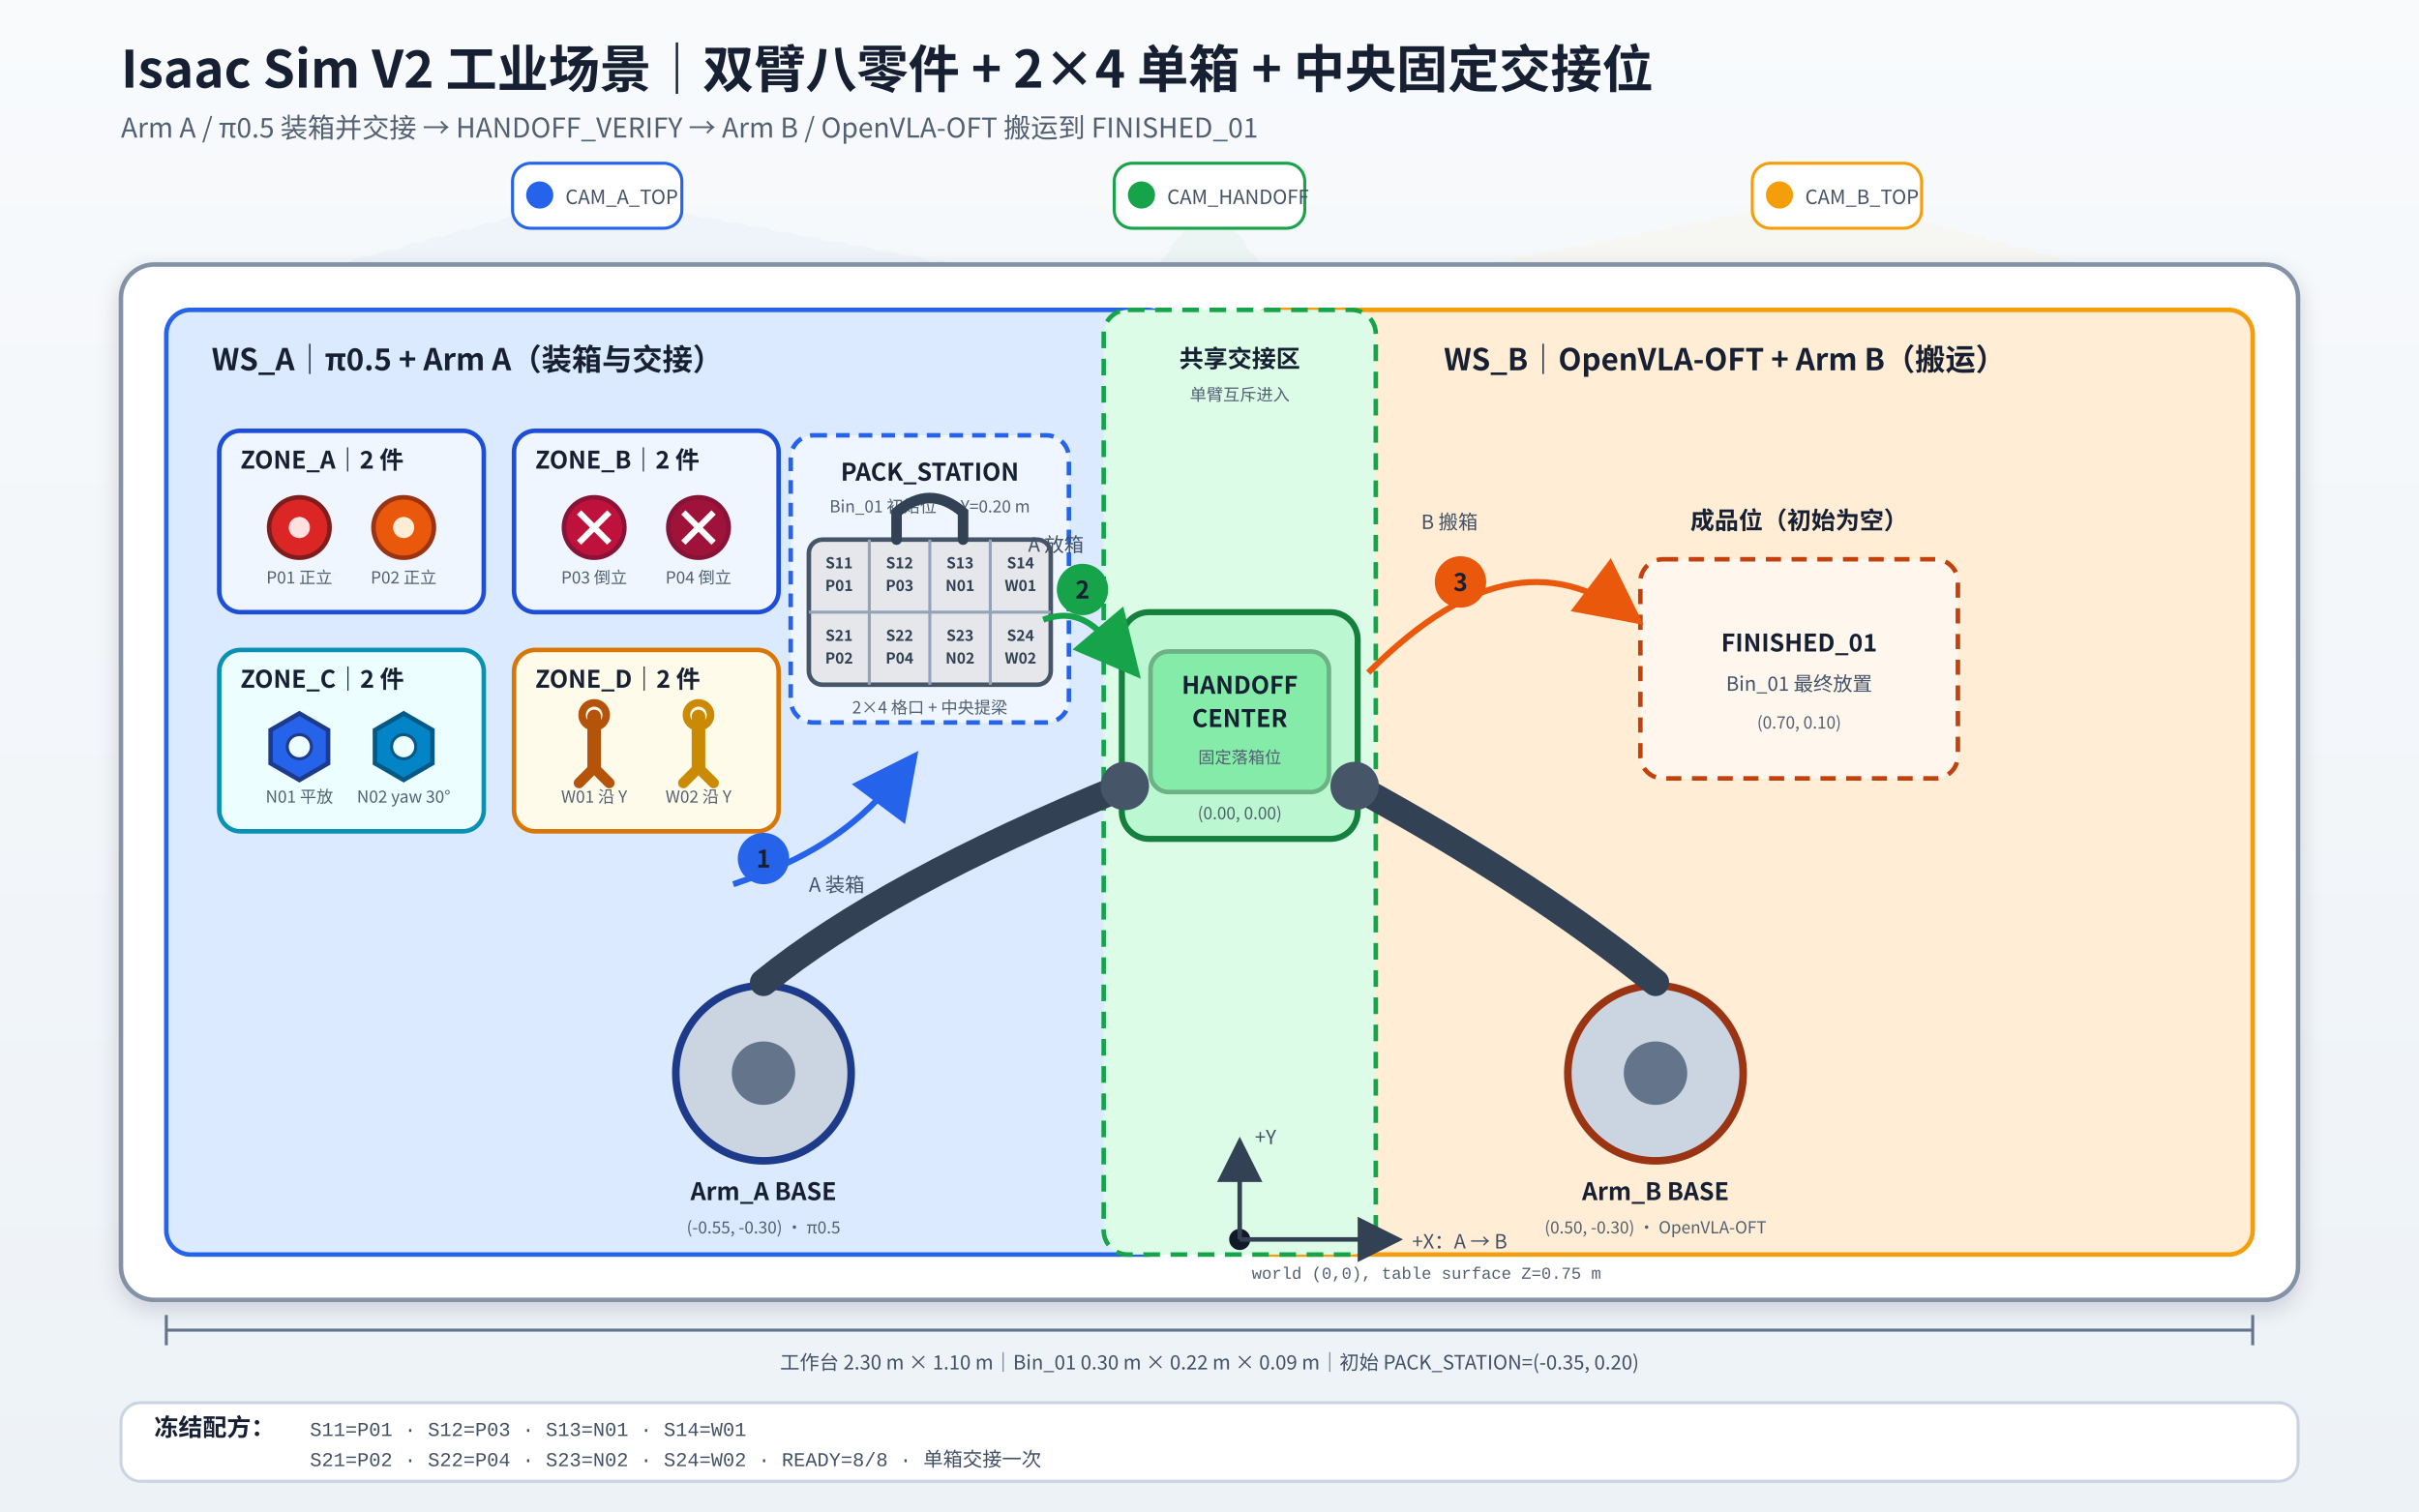
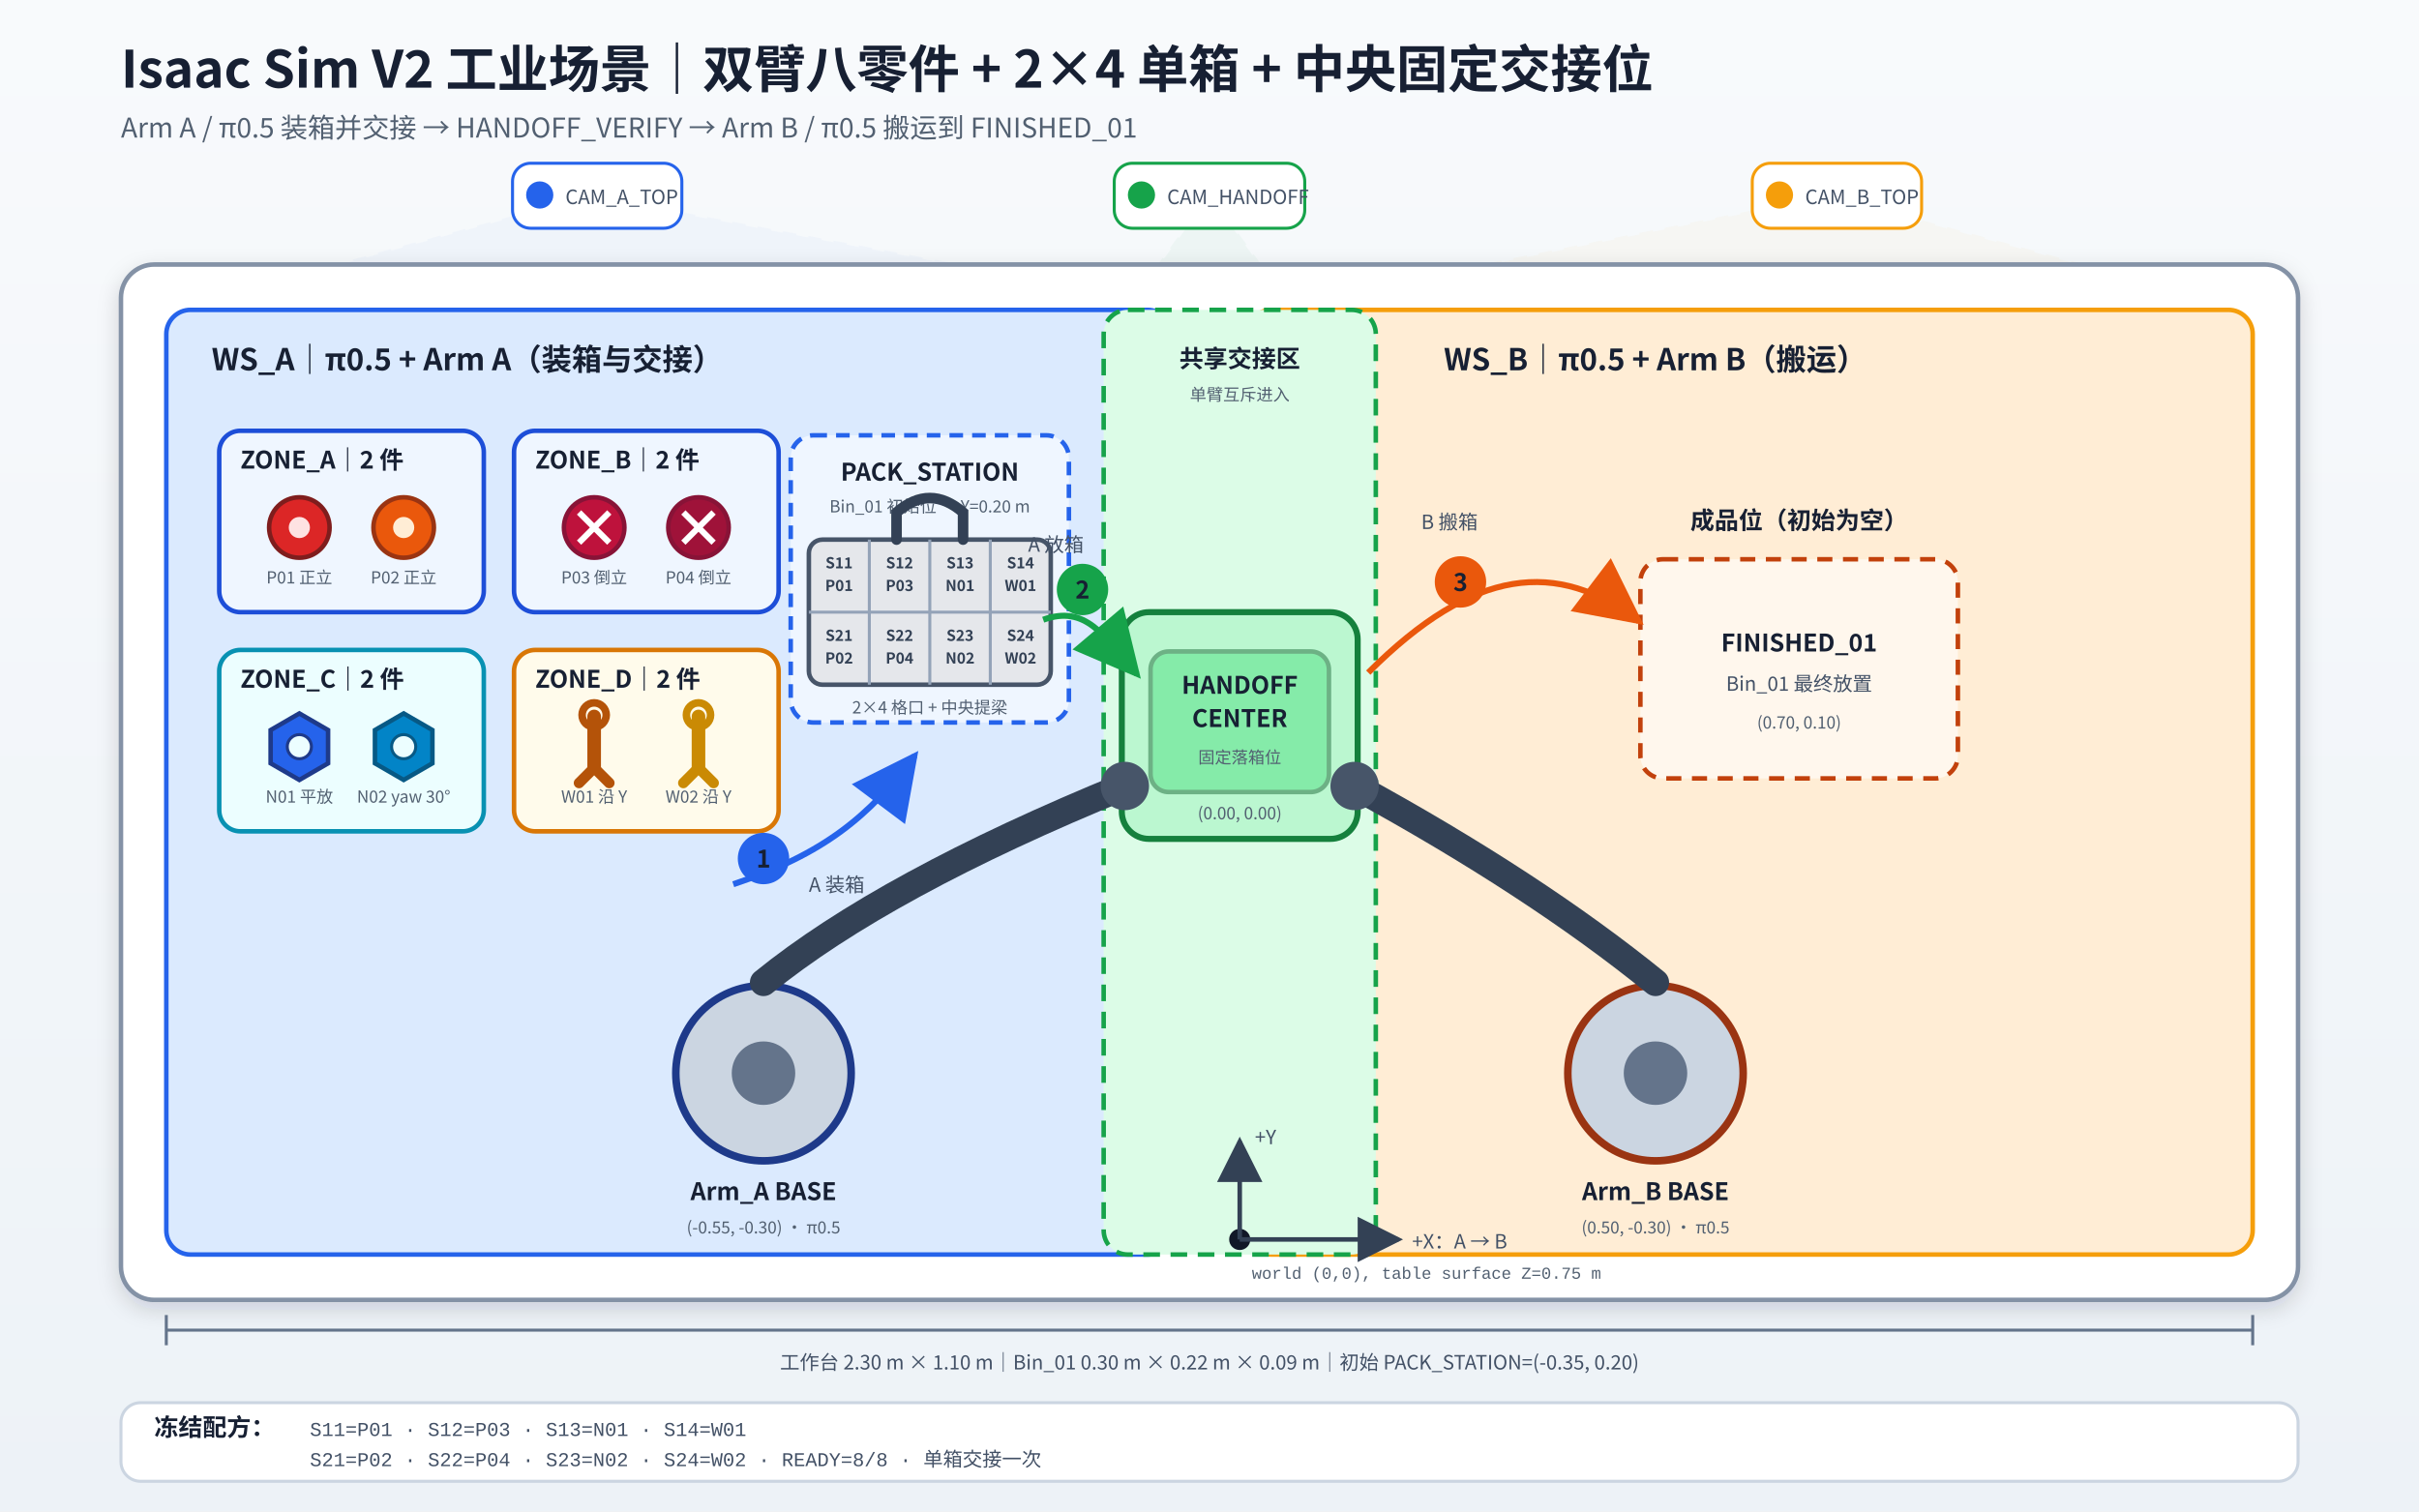
<svg xmlns="http://www.w3.org/2000/svg" width="1600" height="1000" viewBox="0 0 1600 1000">
  <defs>
    <linearGradient id="bg" x1="0" y1="0" x2="0" y2="1">
      <stop offset="0%" stop-color="#f8fafc" />
      <stop offset="100%" stop-color="#edf2f7" />
    </linearGradient>
    <marker id="arrowBlue" markerWidth="11" markerHeight="11" refX="10" refY="5.5" orient="auto">
      <path d="M0,0 L11,5.5 L0,11 Z" fill="#2563eb" />
    </marker>
    <marker id="arrowGreen" markerWidth="11" markerHeight="11" refX="10" refY="5.5" orient="auto">
      <path d="M0,0 L11,5.5 L0,11 Z" fill="#16a34a" />
    </marker>
    <marker id="arrowOrange" markerWidth="11" markerHeight="11" refX="10" refY="5.5" orient="auto">
      <path d="M0,0 L11,5.5 L0,11 Z" fill="#ea580c" />
    </marker>
    <marker id="arrowDark" markerWidth="10" markerHeight="10" refX="9" refY="5" orient="auto">
      <path d="M0,0 L10,5 L0,10 Z" fill="#334155" />
    </marker>
    <filter id="shadow" x="-20%" y="-20%" width="140%" height="140%">
      <feDropShadow dx="0" dy="5" stdDeviation="7" flood-color="#0f172a" flood-opacity="0.15" />
    </filter>
    <style>
      text { font-family: "Microsoft YaHei", "Noto Sans CJK SC", Arial, sans-serif; fill: #172033; }
      .title { font-size: 34px; font-weight: 800; }
      .subtitle { font-size: 18px; fill: #526071; }
      .section { font-size: 20px; font-weight: 800; }
      .label { font-size: 16px; font-weight: 700; }
      .small { font-size: 13px; fill: #435166; }
      .tiny { font-size: 11px; fill: #526071; }
      .slot { font-size: 10px; font-weight: 700; fill: #334155; }
      .mono { font-family: Consolas, "Courier New", monospace; }
    </style>
  </defs>
  <rect width="1600" height="1000" fill="url(#bg)" />
  <text x="80" y="58" class="title">Isaac Sim V2 工业场景｜双臂八零件 + 2×4 单箱 + 中央固定交接位</text>
-   <text x="80" y="91" class="subtitle">Arm A / π0.5 装箱并交接 → HANDOFF_VERIFY → Arm B / OpenVLA-OFT 搬运到 FINISHED_01</text>
+   <text x="80" y="91" class="subtitle">Arm A / π0.5 装箱并交接 → HANDOFF_VERIFY → Arm B / π0.5 搬运到 FINISHED_01</text>
  <path d="M390 130 L115 205 L115 815 L790 815 L790 205 Z" fill="#2563eb" opacity="0.035" stroke="#2563eb" stroke-width="2" stroke-dasharray="9 8" />
  <path d="M800 130 L690 280 L690 650 L910 650 L910 280 Z" fill="#16a34a" opacity="0.04" stroke="#16a34a" stroke-width="2" stroke-dasharray="9 8" />
  <path d="M1210 130 L835 205 L835 815 L1485 815 L1485 205 Z" fill="#f59e0b" opacity="0.035" stroke="#f59e0b" stroke-width="2" stroke-dasharray="9 8" />
  <g transform="translate(339,108)">
    <rect width="112" height="43" rx="12" fill="#fff" stroke="#2563eb" stroke-width="2" />
    <circle cx="18" cy="21" r="9" fill="#2563eb" />
    <text x="35" y="27" class="small">CAM_A_TOP</text>
  </g>
  <g transform="translate(737,108)">
    <rect width="126" height="43" rx="12" fill="#fff" stroke="#16a34a" stroke-width="2" />
    <circle cx="18" cy="21" r="9" fill="#16a34a" />
    <text x="35" y="27" class="small">CAM_HANDOFF</text>
  </g>
  <g transform="translate(1159,108)">
    <rect width="112" height="43" rx="12" fill="#fff" stroke="#f59e0b" stroke-width="2" />
    <circle cx="18" cy="21" r="9" fill="#f59e0b" />
    <text x="35" y="27" class="small">CAM_B_TOP</text>
  </g>
  <rect x="80" y="175" width="1440" height="685" rx="22" fill="#fff" stroke="#8492a6" stroke-width="3" filter="url(#shadow)" />
  <rect x="110" y="205" width="665" height="625" rx="16" fill="#dbeafe" stroke="#2563eb" stroke-width="3" />
  <rect x="825" y="205" width="665" height="625" rx="16" fill="#ffedd5" stroke="#f59e0b" stroke-width="3" />
  <rect x="730" y="205" width="180" height="625" rx="16" fill="#dcfce7" stroke="#16a34a" stroke-width="3" stroke-dasharray="11 7" />
  <text x="140" y="245" class="section" fill="#1d4ed8">WS_A｜π0.5 + Arm A（装箱与交接）</text>
-   <text x="955" y="245" class="section" fill="#c2410c">WS_B｜OpenVLA-OFT + Arm B（搬运）</text>
+   <text x="955" y="245" class="section" fill="#c2410c">WS_B｜π0.5 + Arm B（搬运）</text>
  <text x="820" y="243" class="label" text-anchor="middle" fill="#166534">共享交接区</text>
  <text x="820" y="265" class="tiny" text-anchor="middle">单臂互斥进入</text>
  <g transform="translate(145,285)">
    <rect width="175" height="120" rx="14" fill="#eff6ff" stroke="#1d4ed8" stroke-width="3" />
    <text x="14" y="25" class="label">ZONE_A｜2 件</text>
    <circle cx="53" cy="64" r="20" fill="#dc2626" stroke="#7f1d1d" stroke-width="3" />
    <circle cx="53" cy="64" r="7" fill="#fee2e2" />
    <circle cx="122" cy="64" r="20" fill="#ea580c" stroke="#9a3412" stroke-width="3" />
    <circle cx="122" cy="64" r="7" fill="#ffedd5" />
    <text x="53" y="101" class="tiny" text-anchor="middle">P01 正立</text>
    <text x="122" y="101" class="tiny" text-anchor="middle">P02 正立</text>
  </g>
  <g transform="translate(340,285)">
    <rect width="175" height="120" rx="14" fill="#eff6ff" stroke="#1d4ed8" stroke-width="3" />
    <text x="14" y="25" class="label">ZONE_B｜2 件</text>
    <circle cx="53" cy="64" r="20" fill="#be123c" stroke="#881337" stroke-width="3" />
    <path d="M43 54 L63 74 M63 54 L43 74" stroke="#fff" stroke-width="4" />
    <circle cx="122" cy="64" r="20" fill="#9f1239" stroke="#881337" stroke-width="3" />
    <path d="M112 54 L132 74 M132 54 L112 74" stroke="#fff" stroke-width="4" />
    <text x="53" y="101" class="tiny" text-anchor="middle">P03 倒立</text>
    <text x="122" y="101" class="tiny" text-anchor="middle">P04 倒立</text>
  </g>
  <g transform="translate(145,430)">
    <rect width="175" height="120" rx="14" fill="#ecfeff" stroke="#0891b2" stroke-width="3" />
    <text x="14" y="25" class="label">ZONE_C｜2 件</text>
    <polygon points="53,42 72,53 72,75 53,86 34,75 34,53" fill="#2563eb" stroke="#1e3a8a" stroke-width="3" />
    <circle cx="53" cy="64" r="8" fill="#ecfeff" stroke="#1e3a8a" stroke-width="2" />
    <polygon points="122,42 141,53 141,75 122,86 103,75 103,53" fill="#0284c7" stroke="#075985" stroke-width="3" />
    <circle cx="122" cy="64" r="8" fill="#ecfeff" stroke="#075985" stroke-width="2" />
    <text x="53" y="101" class="tiny" text-anchor="middle">N01 平放</text>
    <text x="122" y="101" class="tiny" text-anchor="middle">N02 yaw 30°</text>
  </g>
  <g transform="translate(340,430)">
    <rect width="175" height="120" rx="14" fill="#fffbeb" stroke="#d97706" stroke-width="3" />
    <text x="14" y="25" class="label">ZONE_D｜2 件</text>
    <g transform="translate(53,64) rotate(90)">
      <path d="M-20 0 H14" stroke="#b45309" stroke-width="9" stroke-linecap="round" />
      <path d="M14 0 L24 -10 M14 0 L24 10" stroke="#b45309" stroke-width="7" stroke-linecap="round" />
      <circle cx="-21" cy="0" r="8" fill="none" stroke="#b45309" stroke-width="5" />
    </g>
    <g transform="translate(122,64) rotate(90)">
      <path d="M-20 0 H14" stroke="#ca8a04" stroke-width="9" stroke-linecap="round" />
      <path d="M14 0 L24 -10 M14 0 L24 10" stroke="#ca8a04" stroke-width="7" stroke-linecap="round" />
      <circle cx="-21" cy="0" r="8" fill="none" stroke="#ca8a04" stroke-width="5" />
    </g>
    <text x="53" y="101" class="tiny" text-anchor="middle">W01 沿 Y</text>
    <text x="122" y="101" class="tiny" text-anchor="middle">W02 沿 Y</text>
  </g>
  <g transform="translate(535,300)">
    <rect x="-12" y="-12" width="184" height="190" rx="15" fill="#eff6ff" stroke="#2563eb" stroke-width="3" stroke-dasharray="9 6" />
    <text x="80" y="18" class="label" text-anchor="middle">PACK_STATION</text>
    <text x="80" y="39" class="tiny" text-anchor="middle">Bin_01 初始位 · Y=0.20 m</text>
    <rect x="0" y="57" width="160" height="96" rx="9" fill="#e5e7eb" stroke="#475569" stroke-width="3" />
    <path d="M40 57V153 M80 57V153 M120 57V153 M0 105H160" stroke="#94a3b8" stroke-width="2" />
    <text x="20" y="76" class="slot" text-anchor="middle">S11</text>
    <text x="20" y="91" class="slot" text-anchor="middle">P01</text>
    <text x="60" y="76" class="slot" text-anchor="middle">S12</text>
    <text x="60" y="91" class="slot" text-anchor="middle">P03</text>
    <text x="100" y="76" class="slot" text-anchor="middle">S13</text>
    <text x="100" y="91" class="slot" text-anchor="middle">N01</text>
    <text x="140" y="76" class="slot" text-anchor="middle">S14</text>
    <text x="140" y="91" class="slot" text-anchor="middle">W01</text>
    <text x="20" y="124" class="slot" text-anchor="middle">S21</text>
    <text x="20" y="139" class="slot" text-anchor="middle">P02</text>
    <text x="60" y="124" class="slot" text-anchor="middle">S22</text>
    <text x="60" y="139" class="slot" text-anchor="middle">P04</text>
    <text x="100" y="124" class="slot" text-anchor="middle">S23</text>
    <text x="100" y="139" class="slot" text-anchor="middle">N02</text>
    <text x="140" y="124" class="slot" text-anchor="middle">S24</text>
    <text x="140" y="139" class="slot" text-anchor="middle">W02</text>
    <path d="M58 57 V39 Q80 20 102 39 V57" fill="none" stroke="#334155" stroke-width="7" stroke-linecap="round" />
    <text x="80" y="172" class="tiny" text-anchor="middle">2×4 格口 + 中央提梁</text>
  </g>
  <g>
    <rect x="742" y="405" width="156" height="150" rx="18" fill="#bbf7d0" stroke="#15803d" stroke-width="4" />
    <rect x="761" y="431" width="118" height="93" rx="12" fill="#4ade80" opacity="0.48" stroke="#166534" stroke-width="3" />
    <text x="820" y="459" class="label" text-anchor="middle">HANDOFF</text>
    <text x="820" y="481" class="label" text-anchor="middle">CENTER</text>
    <text x="820" y="505" class="tiny" text-anchor="middle">固定落箱位</text>
    <text x="820" y="542" class="tiny" text-anchor="middle">(0.00, 0.00)</text>
  </g>
  <g>
    <text x="1190" y="350" class="label" text-anchor="middle">成品位（初始为空）</text>
    <rect x="1085" y="370" width="210" height="145" rx="15" fill="#fff7ed" stroke="#c2410c" stroke-width="3" stroke-dasharray="10 7" />
    <text x="1190" y="431" class="label" text-anchor="middle">FINISHED_01</text>
    <text x="1190" y="457" class="small" text-anchor="middle">Bin_01 最终放置</text>
    <text x="1190" y="482" class="tiny" text-anchor="middle">(0.70, 0.10)</text>
  </g>
  <g>
    <circle cx="505" cy="710" r="58" fill="#cbd5e1" stroke="#1e3a8a" stroke-width="5" />
    <circle cx="505" cy="710" r="21" fill="#64748b" />
    <path d="M505 650 Q585 585 744 520" fill="none" stroke="#334155" stroke-width="18" stroke-linecap="round" />
    <circle cx="744" cy="520" r="16" fill="#475569" />
    <text x="505" y="794" class="label" text-anchor="middle">Arm_A BASE</text>
    <text x="505" y="816" class="tiny" text-anchor="middle">(-0.55, -0.30) · π0.5</text>
    <circle cx="1095" cy="710" r="58" fill="#cbd5e1" stroke="#9a3412" stroke-width="5" />
    <circle cx="1095" cy="710" r="21" fill="#64748b" />
    <path d="M1095 650 Q1015 585 896 520" fill="none" stroke="#334155" stroke-width="18" stroke-linecap="round" />
    <circle cx="896" cy="520" r="16" fill="#475569" />
    <text x="1095" y="794" class="label" text-anchor="middle">Arm_B BASE</text>
-     <text x="1095" y="816" class="tiny" text-anchor="middle">(0.50, -0.30) · OpenVLA-OFT</text>
+     <text x="1095" y="816" class="tiny" text-anchor="middle">(0.50, -0.30) · π0.5</text>
  </g>
  <g>
    <path d="M485 585 C545 565 575 540 605 500" fill="none" stroke="#2563eb" stroke-width="4" marker-end="url(#arrowBlue)" />
    <circle cx="505" cy="568" r="17" fill="#2563eb" />
    <text x="505" y="574" class="label" text-anchor="middle" fill="#fff">1</text>
    <text x="535" y="590" class="small">A 装箱</text>
    <path d="M690 410 C718 400 730 420 752 446" fill="none" stroke="#16a34a" stroke-width="4" marker-end="url(#arrowGreen)" />
    <circle cx="716" cy="390" r="17" fill="#16a34a" />
    <text x="716" y="396" class="label" text-anchor="middle" fill="#fff">2</text>
    <text x="680" y="365" class="small">A 放箱</text>
    <path d="M905 445 C975 375 1030 370 1084 411" fill="none" stroke="#ea580c" stroke-width="4" marker-end="url(#arrowOrange)" />
    <circle cx="966" cy="385" r="17" fill="#ea580c" />
    <text x="966" y="391" class="label" text-anchor="middle" fill="#fff">3</text>
    <text x="940" y="350" class="small">B 搬箱</text>
  </g>
  <g>
    <circle cx="820" cy="820" r="7" fill="#111827" />
    <path d="M820 820 H925" stroke="#334155" stroke-width="3" marker-end="url(#arrowDark)" />
    <path d="M820 820 V755" stroke="#334155" stroke-width="3" marker-end="url(#arrowDark)" />
    <text x="934" y="826" class="small">+X：A → B</text>
    <text x="830" y="757" class="small">+Y</text>
    <text x="828" y="846" class="tiny mono">world (0,0), table surface Z=0.75 m</text>
    <path d="M110 880 H1490" stroke="#64748b" stroke-width="2" />
    <path d="M110 870 V890 M1490 870 V890" stroke="#64748b" stroke-width="2" />
    <text x="800" y="906" class="small" text-anchor="middle">工作台 2.30 m × 1.10 m｜Bin_01 0.30 m × 0.22 m × 0.09 m｜初始 PACK_STATION=(-0.35, 0.20)</text>
  </g>
  <g transform="translate(80,928)">
    <rect width="1440" height="52" rx="13" fill="#fff" stroke="#cbd5e1" stroke-width="2" />
    <text x="22" y="22" class="label">冻结配方：</text>
    <text x="125" y="22" class="small mono">S11=P01 · S12=P03 · S13=N01 · S14=W01</text>
    <text x="125" y="42" class="small mono">S21=P02 · S22=P04 · S23=N02 · S24=W02 · READY=8/8 · 单箱交接一次</text>
  </g>
</svg>
